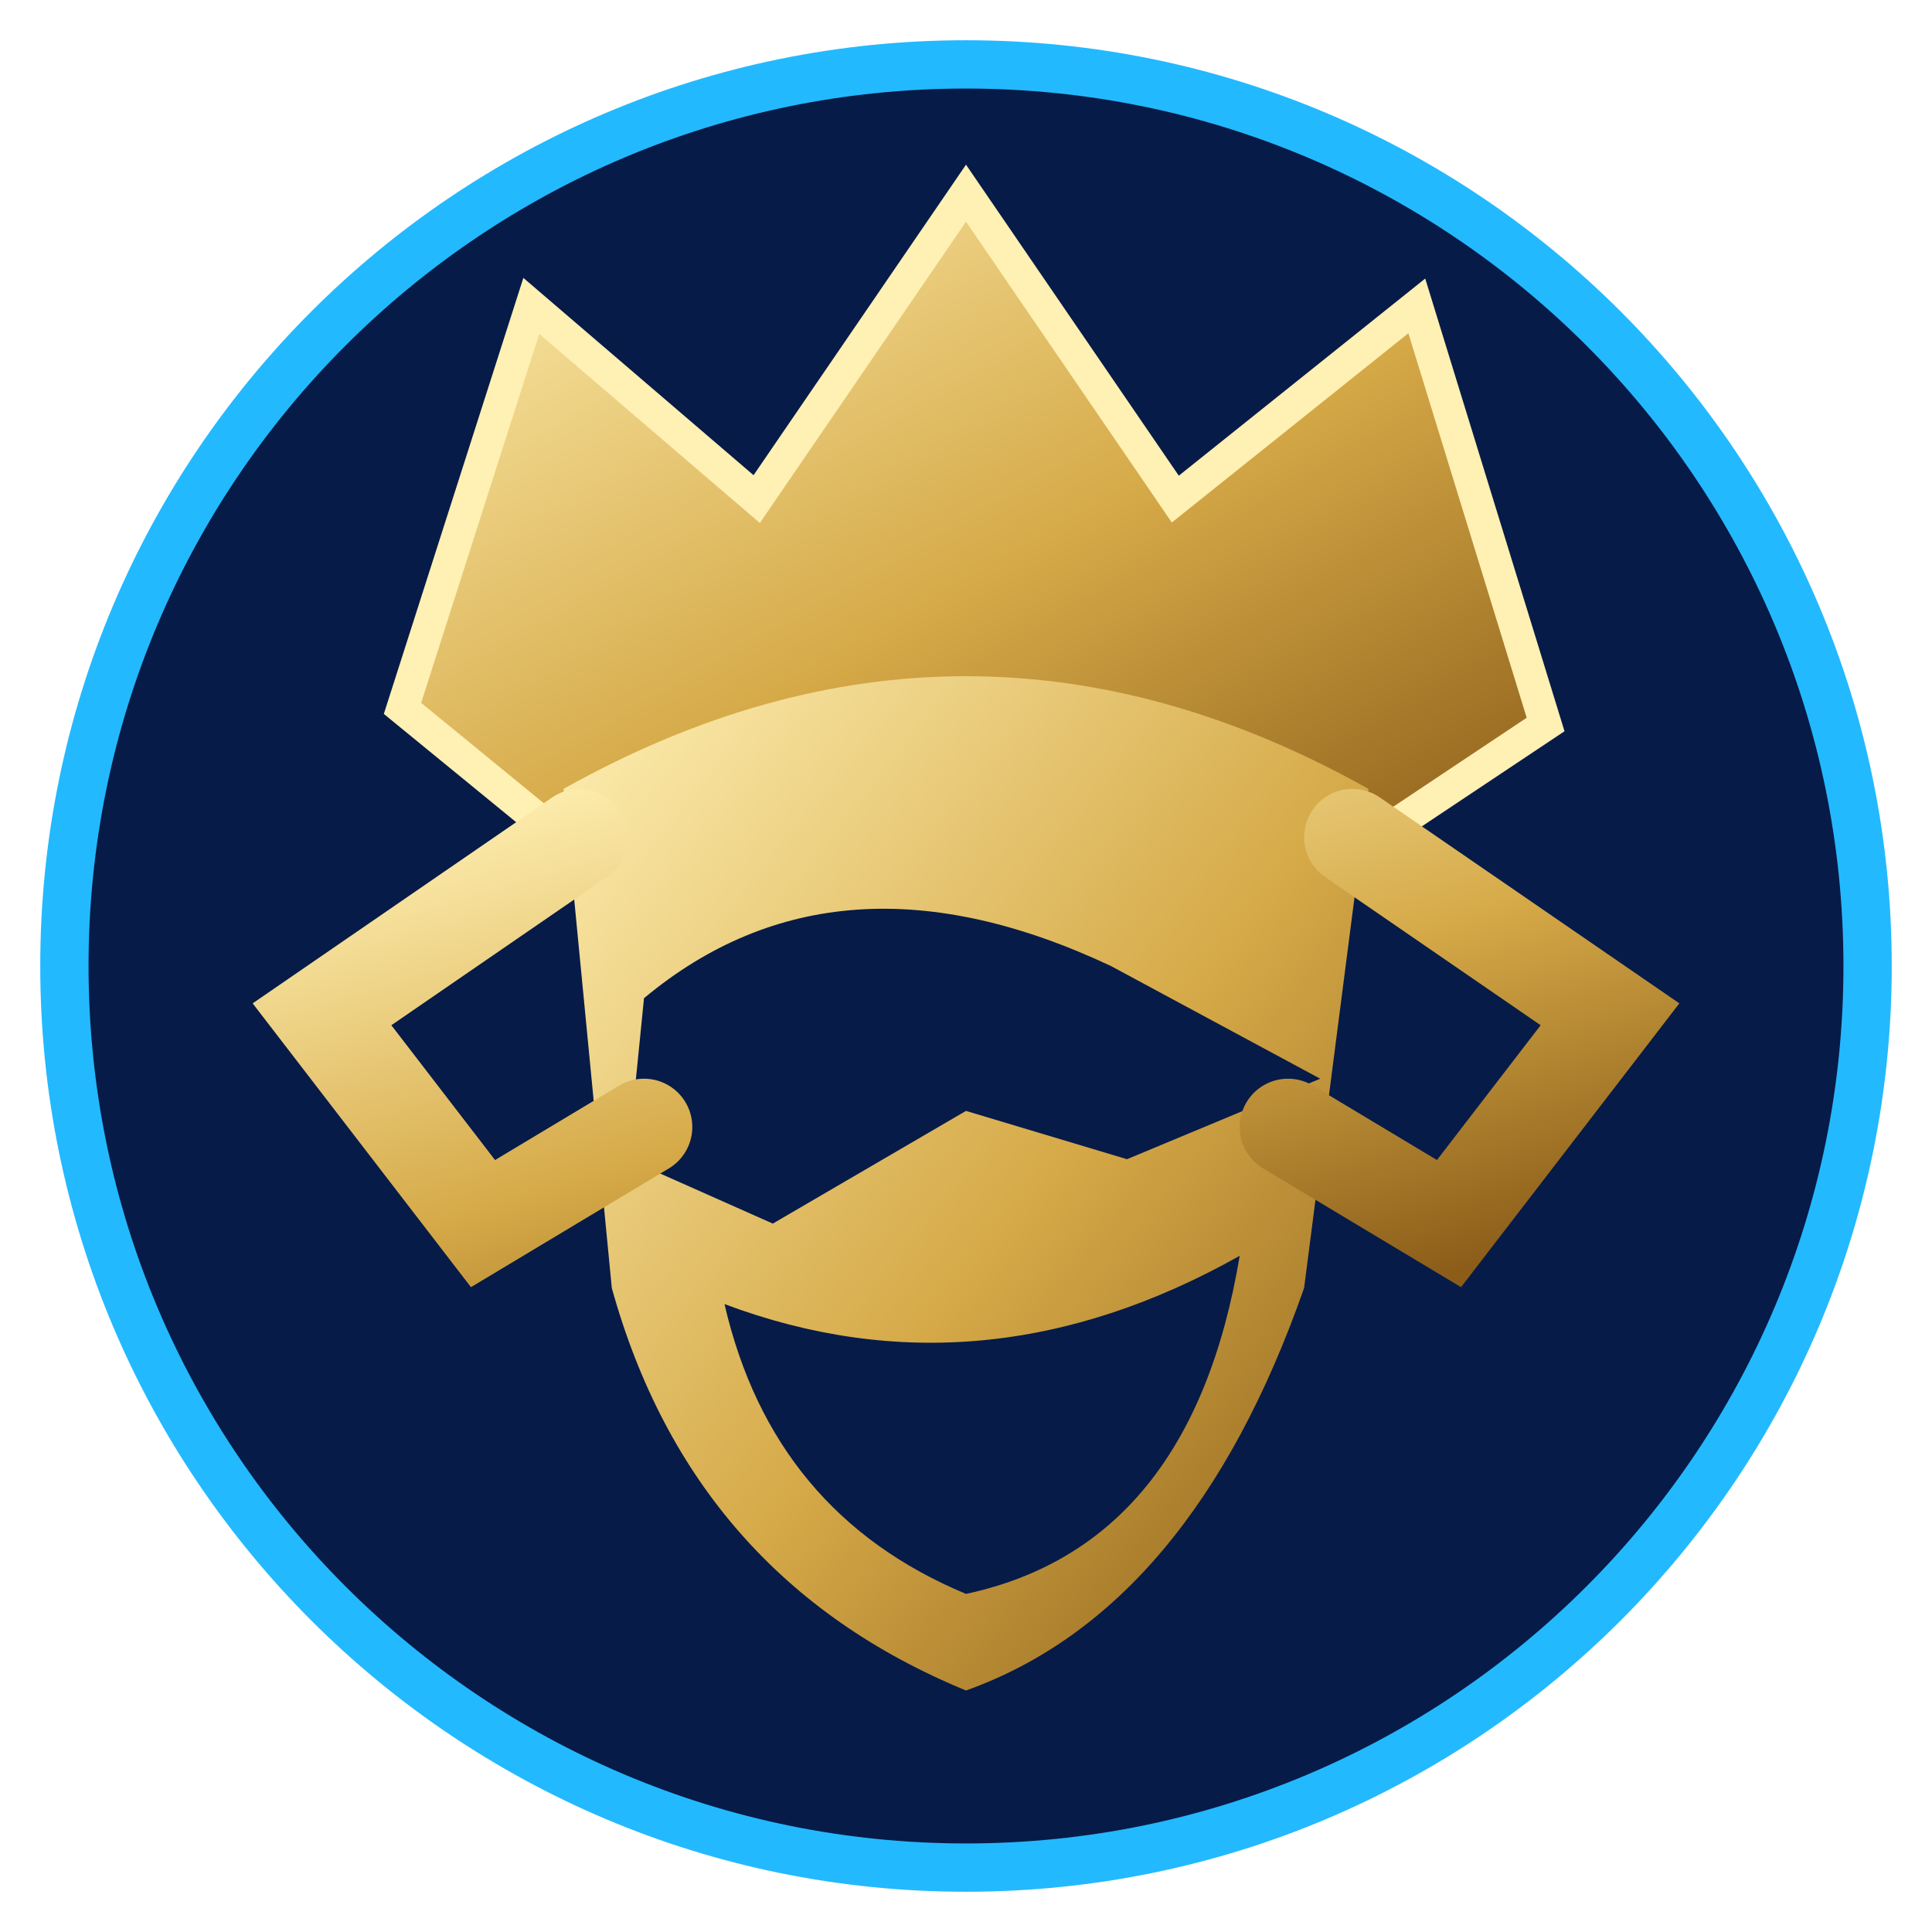
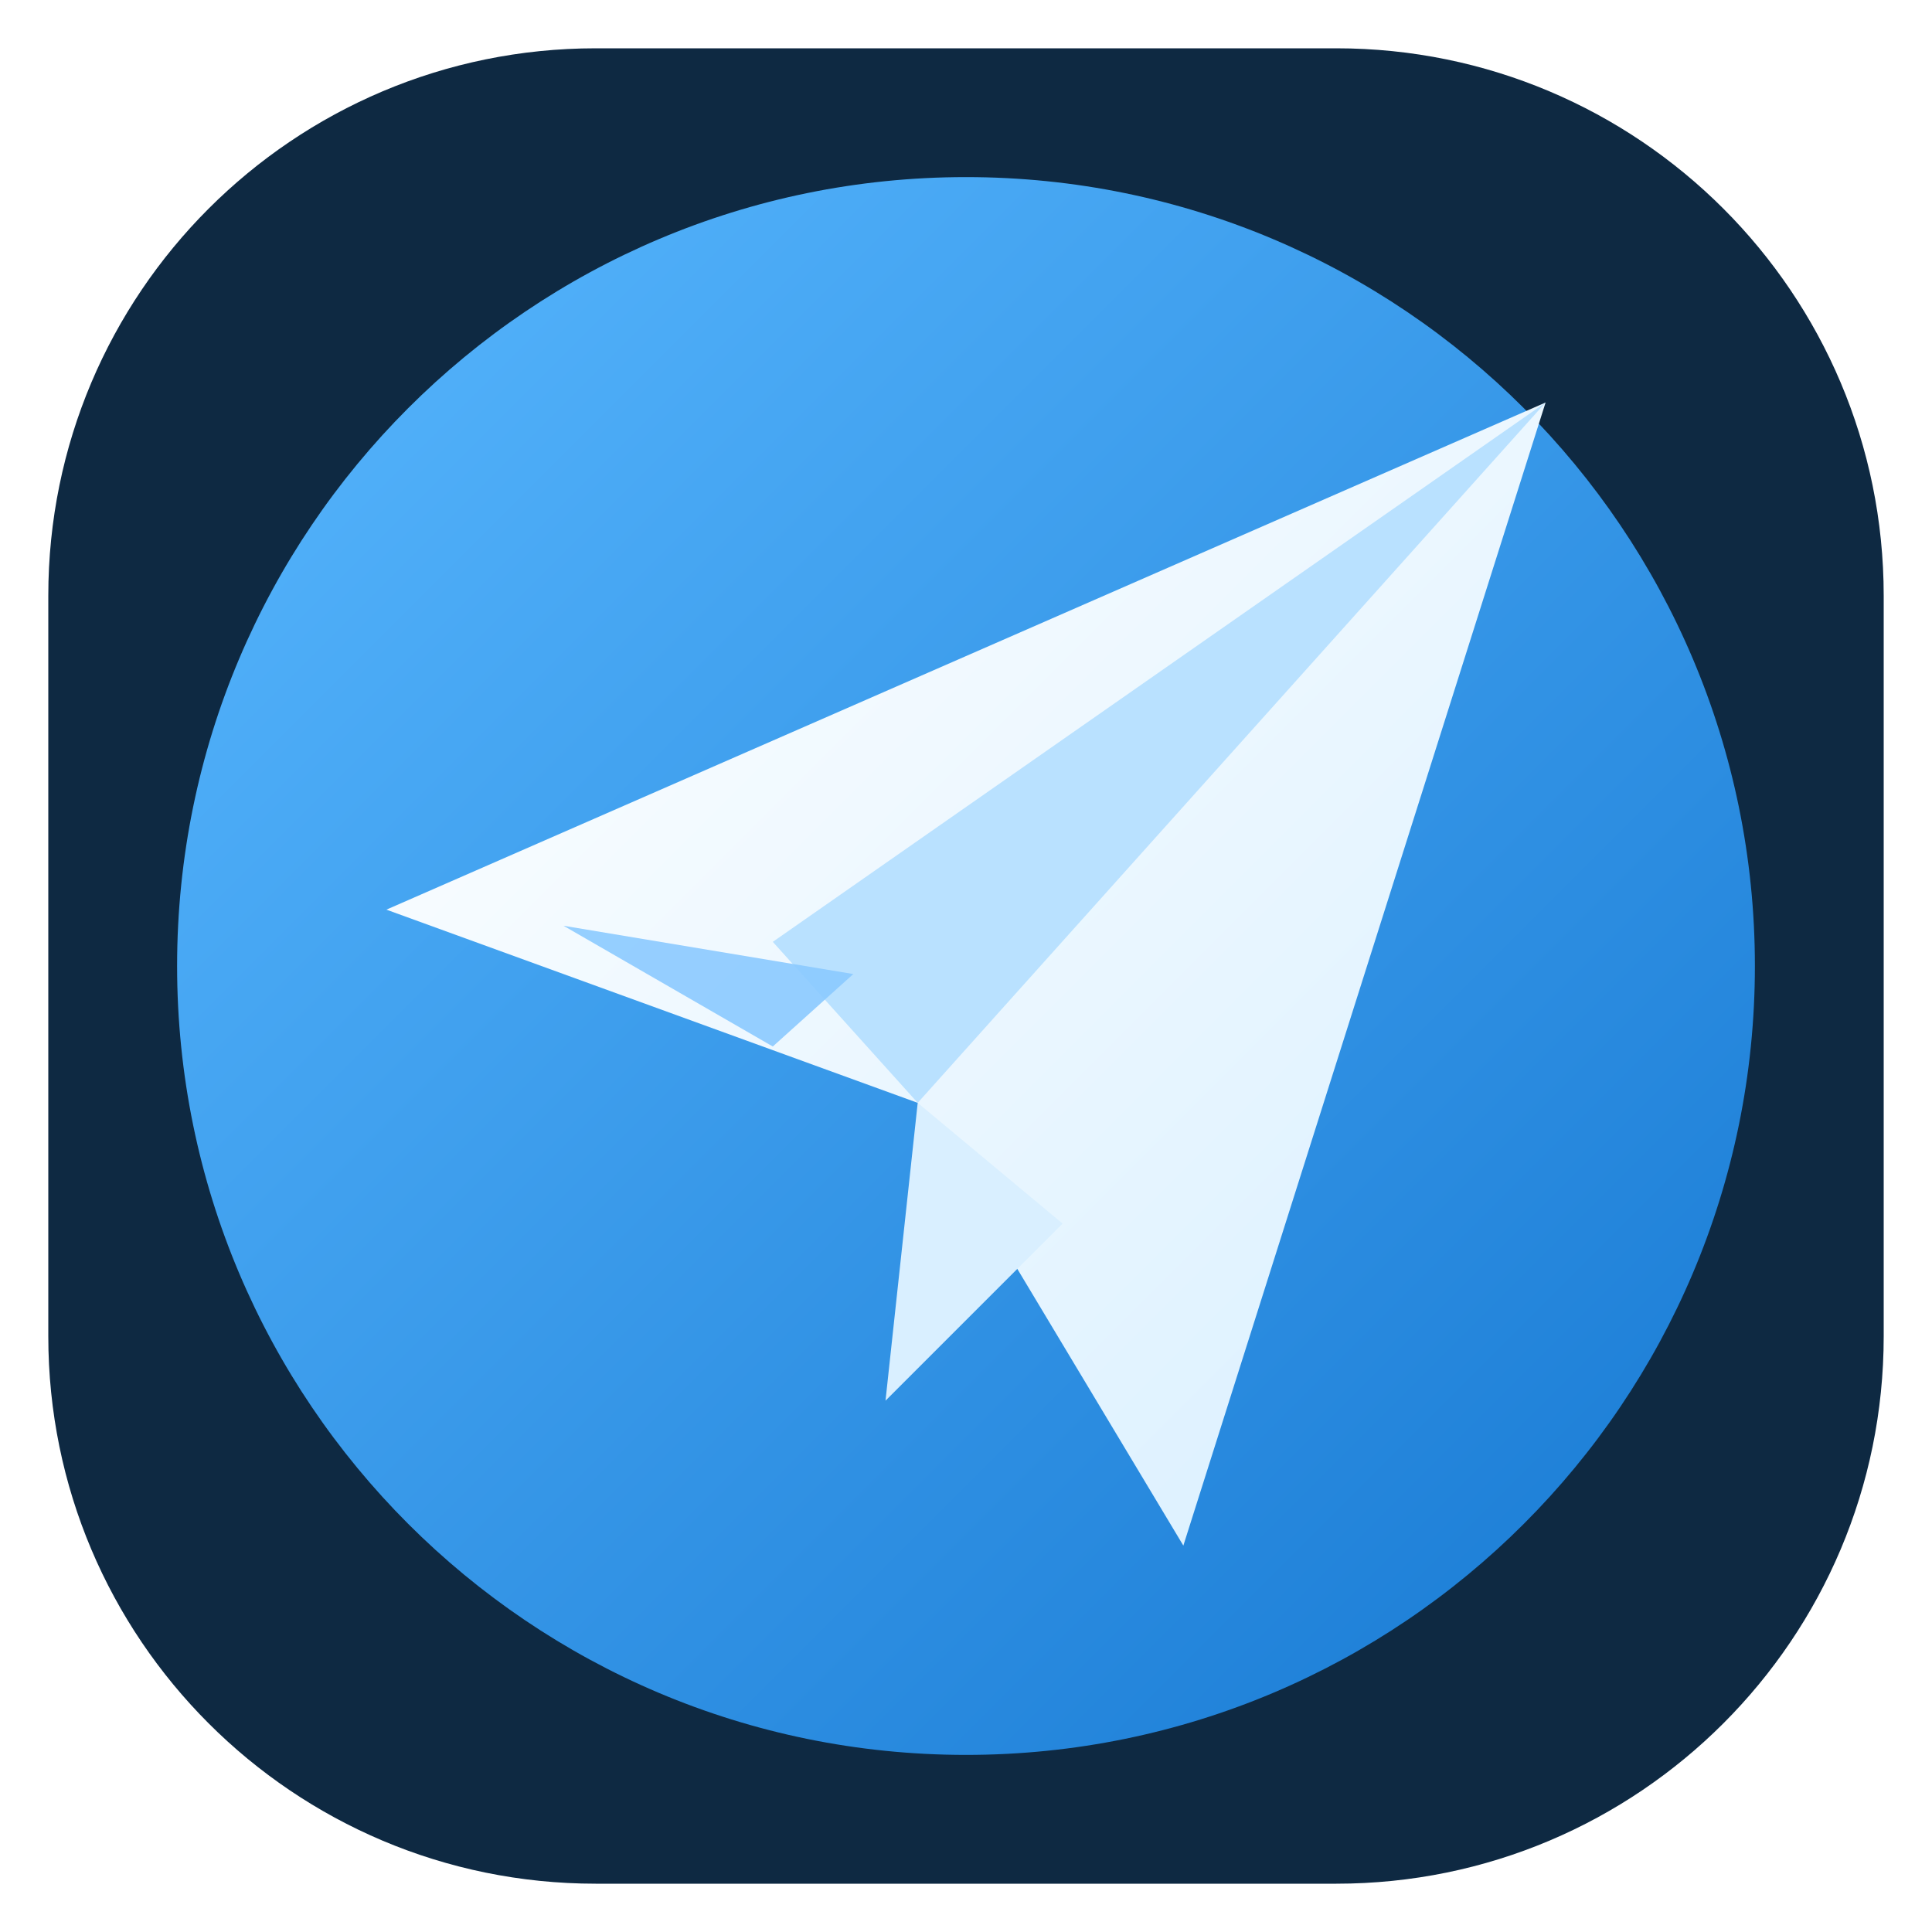
<svg xmlns="http://www.w3.org/2000/svg" width="512" height="512" viewBox="0 0 120 120">
  <defs>
-     <linearGradient id="cyrusGold" x1="0" y1="0" x2="1" y2="1">
-       <stop stop-color="#fff0b3" />
-       <stop offset=".55" stop-color="#d5a947" />
-       <stop offset="1" stop-color="#8b5d19" />
+     <linearGradient id="igBlue" x1="0" y1="0" x2="1" y2="1">
+       <stop stop-color="#59b8ff" />
+       <stop offset="1" stop-color="#1678d2" />
+     </linearGradient>
+     <linearGradient id="igPlane" x1="0" y1="0" x2="1" y2="1">
+       <stop stop-color="#ffffff" />
+       <stop offset="1" stop-color="#d8efff" />
    </linearGradient>
  </defs>
-   <circle cx="60" cy="60" r="56" fill="#071b48" stroke="#23b9ff" stroke-width="3" />
-   <path d="M25 44 33 19 47 31 60 12 73 31 88 19 96 45 84 53 36 53Z" fill="url(#cyrusGold)" stroke="#fff0b3" stroke-width="2" />
-   <path d="M35 49 Q60 35 85 49 L81 80 Q74 100 60 105 Q43 98 38 80Z" fill="url(#cyrusGold)" />
-   <path d="M40 62 Q52 52 69 60 L82 67 70 72 60 69 48 76 39 72Z" fill="#071b48" />
-   <path d="M45 81 Q61 87 77 78 Q74 96 60 99 Q48 94 45 81Z" fill="#071b48" />
-   <path d="M36 52 20 63 30 76 40 70 M84 52 100 63 90 76 80 70" fill="none" stroke="url(#cyrusGold)" stroke-width="6" stroke-linecap="round" />
+   <rect x="3" y="3" width="114" height="114" rx="34" fill="#0e2942" />
+   <circle cx="60" cy="60" r="49" fill="url(#igBlue)" />
+   <path d="M24 56.5 96 25 73.5 96 57 68.5 24 56.5Z" fill="url(#igPlane)" />
+   <path d="M57 68.5 96 25 48 58.5Z" fill="#b9e1ff" />
+   <path d="M57 68.5 55 87 66 76" fill="#d9efff" />
+   <path d="M35 57.5 53 60.5 48 65Z" fill="#8bcaff" opacity=".9" />
</svg>
